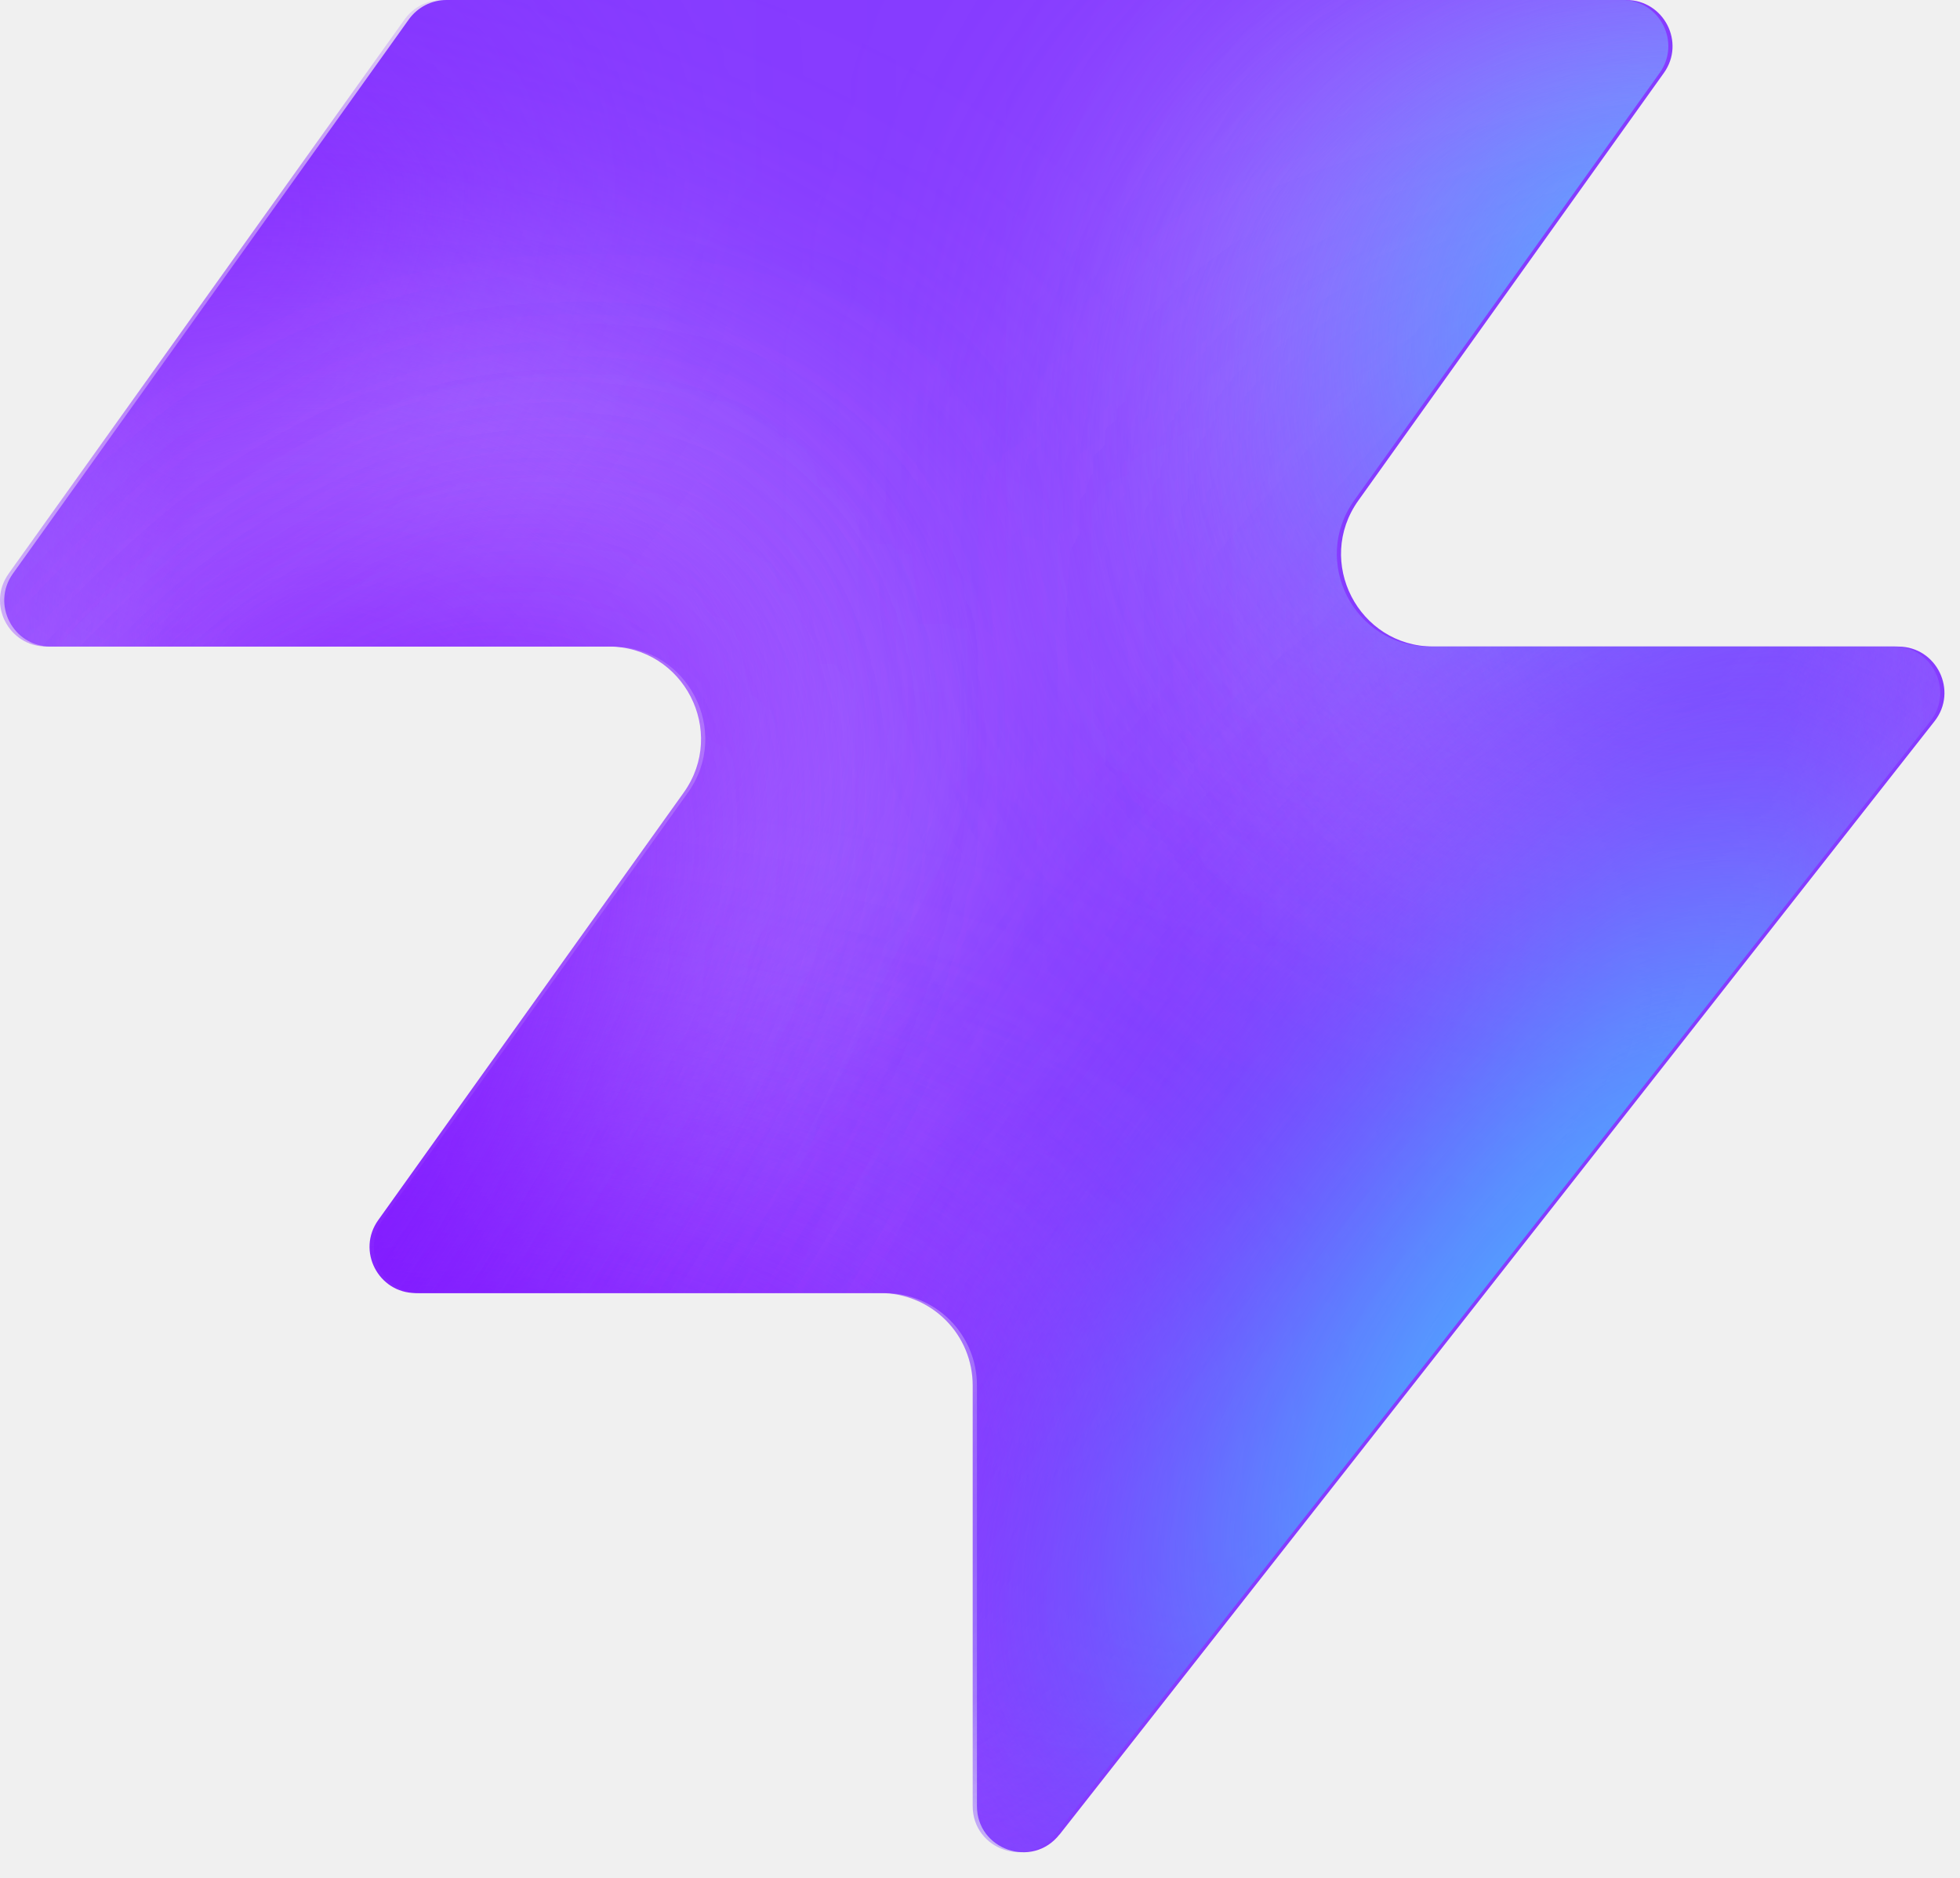
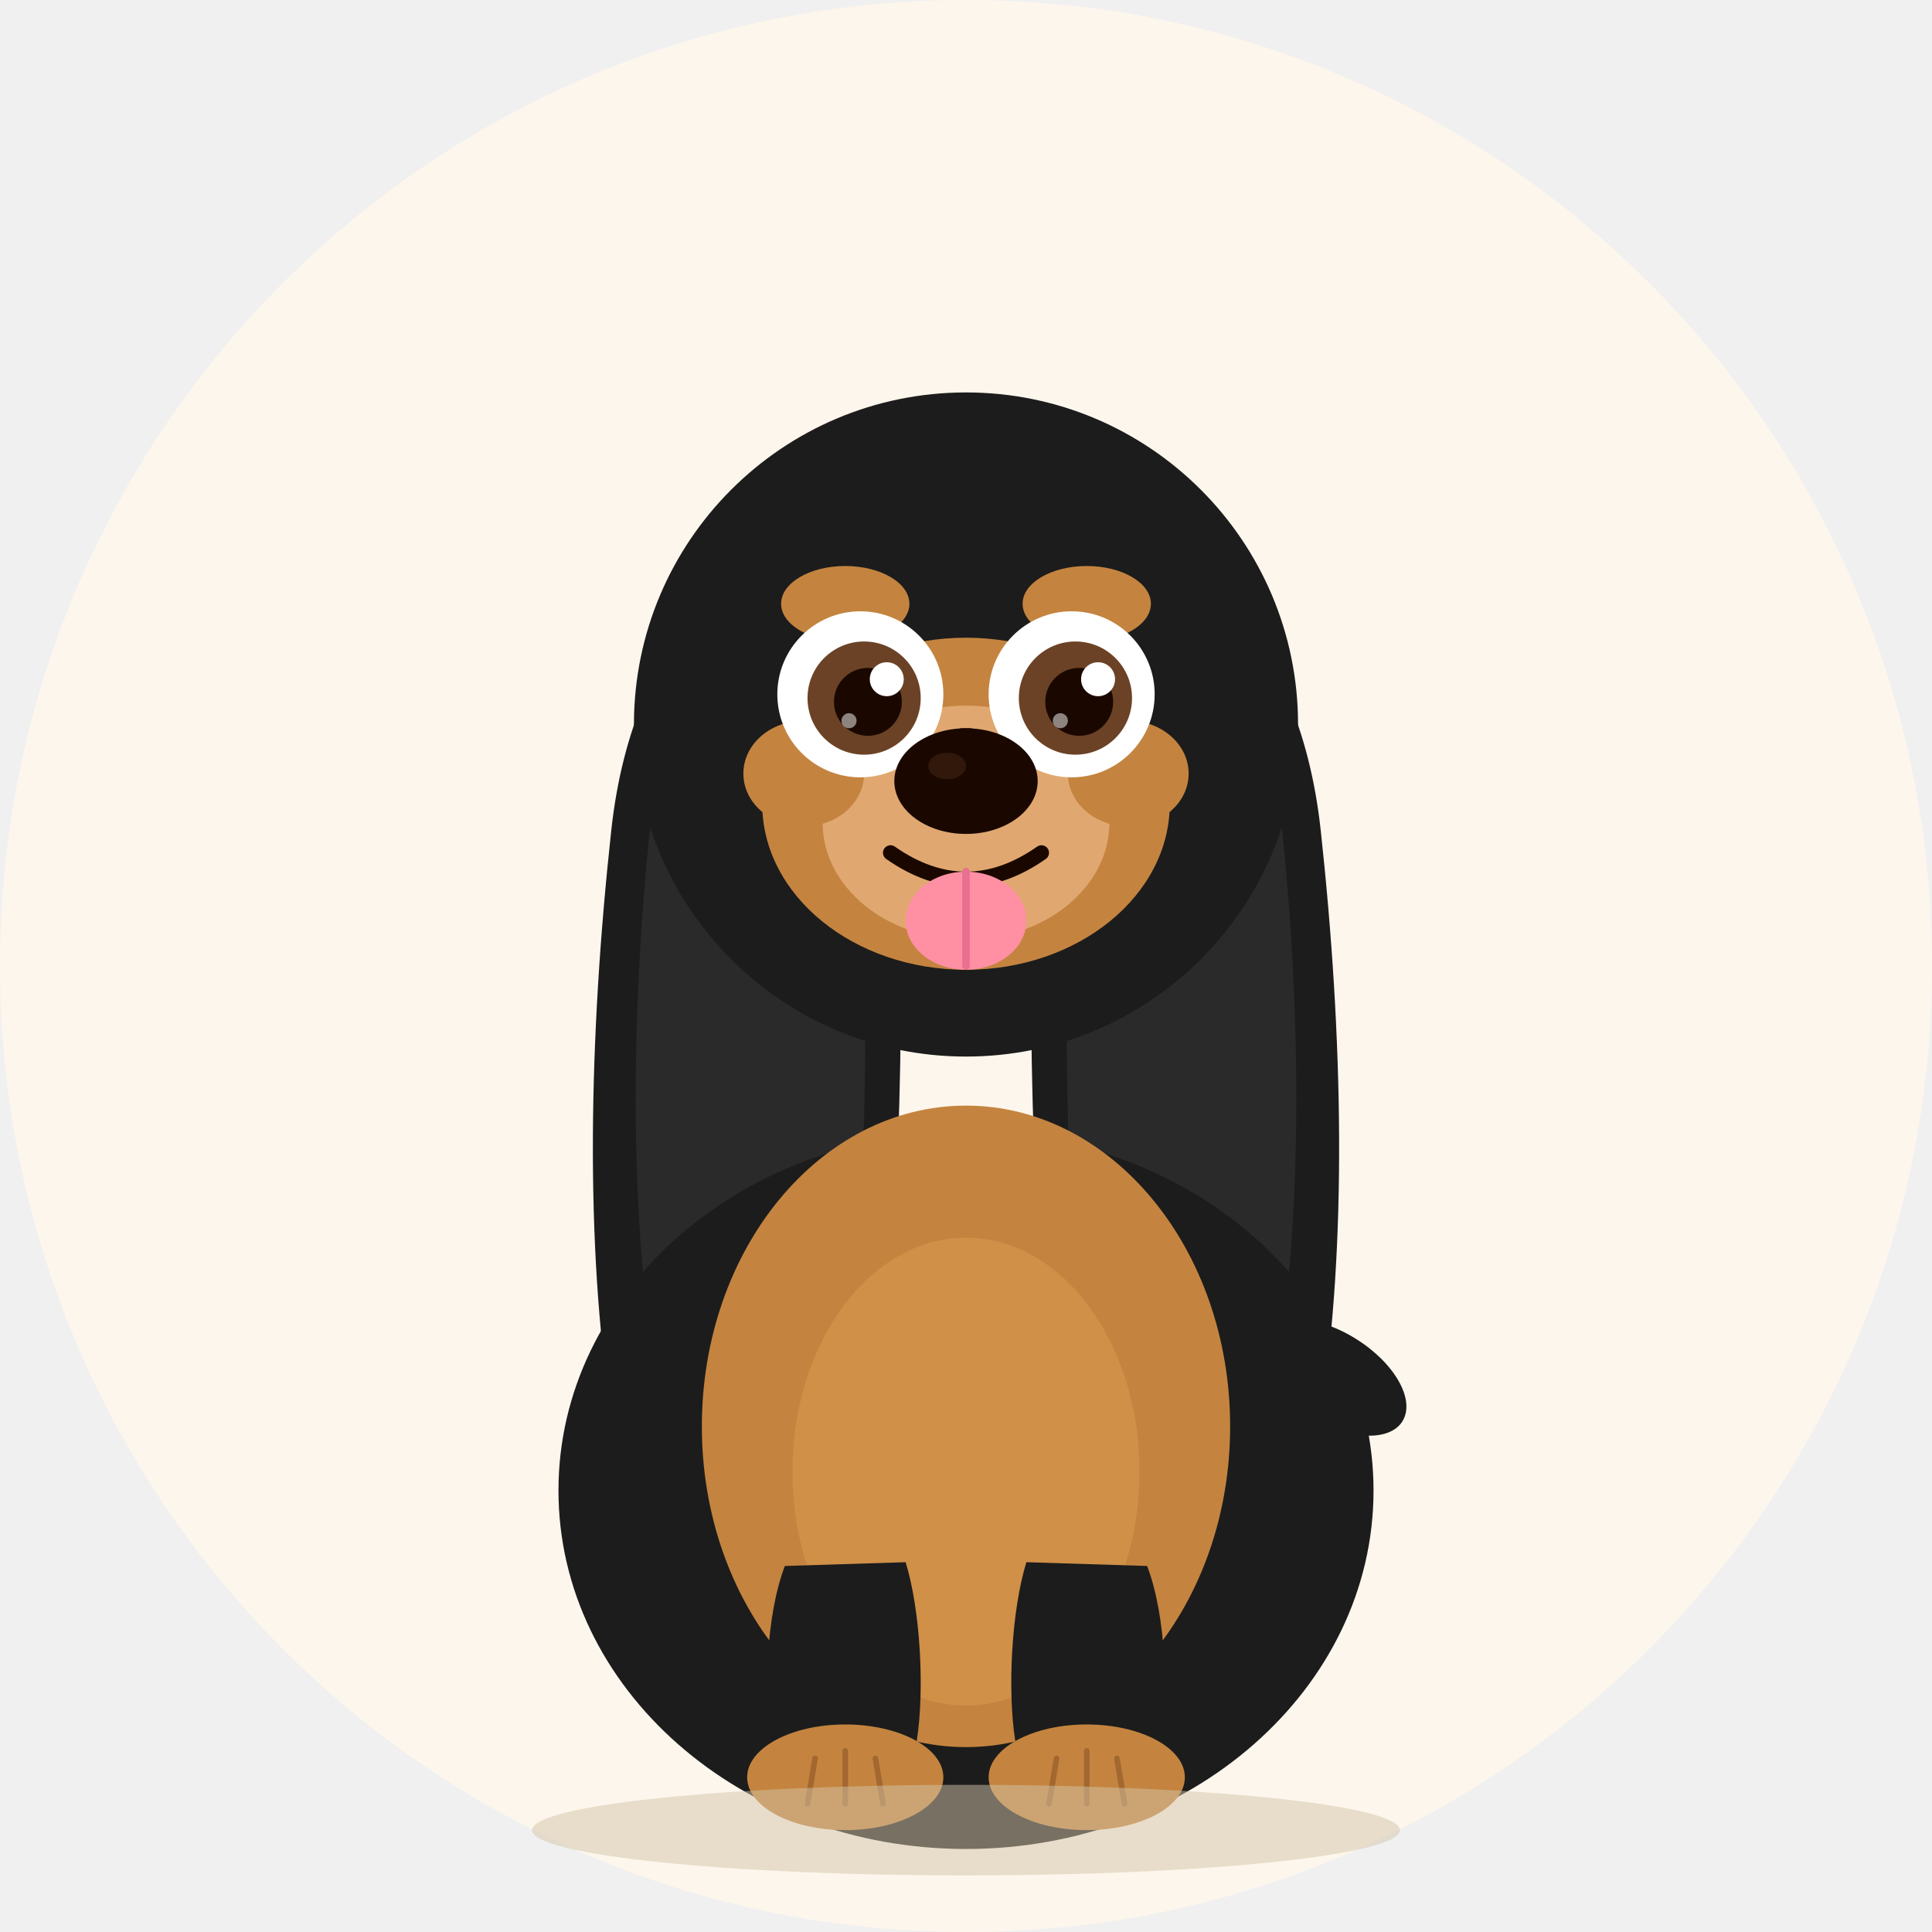
- <svg xmlns="http://www.w3.org/2000/svg" width="48" height="46" fill="none" viewBox="0 0 48 46">
-   <path fill="#863bff" d="M25.946 44.938c-.664.845-2.021.375-2.021-.698V33.937a2.26 2.26 0 0 0-2.262-2.262H10.287c-.92 0-1.456-1.04-.92-1.788l7.48-10.471c1.07-1.497 0-3.578-1.842-3.578H1.237c-.92 0-1.456-1.04-.92-1.788L10.013.474c.214-.297.556-.474.92-.474h28.894c.92 0 1.456 1.04.92 1.788l-7.48 10.471c-1.07 1.498 0 3.579 1.842 3.579h11.377c.943 0 1.473 1.088.89 1.83L25.947 44.94z" style="fill:#863bff;fill:color(display-p3 .525 .23 1);fill-opacity:1" />
-   <mask id="a" width="48" height="46" x="0" y="0" maskUnits="userSpaceOnUse" style="mask-type:alpha">
-     <path fill="#000" d="M25.842 44.938c-.664.844-2.021.375-2.021-.698V33.937a2.26 2.26 0 0 0-2.262-2.262H10.183c-.92 0-1.456-1.04-.92-1.788l7.48-10.471c1.07-1.498 0-3.579-1.842-3.579H1.133c-.92 0-1.456-1.04-.92-1.787L9.91.473c.214-.297.556-.474.92-.474h28.894c.92 0 1.456 1.04.92 1.788l-7.48 10.471c-1.07 1.498 0 3.578 1.842 3.578h11.377c.943 0 1.473 1.088.89 1.832L25.843 44.94z" style="fill:#000;fill-opacity:1" />
-   </mask>
-   <g mask="url(#a)">
-     <g filter="url(#b)">
-       <ellipse cx="5.508" cy="14.704" fill="#ede6ff" rx="5.508" ry="14.704" style="fill:#ede6ff;fill:color(display-p3 .927 .903 1);fill-opacity:1" transform="matrix(.00324 1 1 -.00324 -4.47 31.516)" />
-     </g>
-     <g filter="url(#c)">
-       <ellipse cx="10.399" cy="29.851" fill="#ede6ff" rx="10.399" ry="29.851" style="fill:#ede6ff;fill:color(display-p3 .927 .903 1);fill-opacity:1" transform="matrix(.00324 1 1 -.00324 -39.328 7.883)" />
-     </g>
-     <g filter="url(#d)">
-       <ellipse cx="5.508" cy="30.487" fill="#7e14ff" rx="5.508" ry="30.487" style="fill:#7e14ff;fill:color(display-p3 .492 .077 1);fill-opacity:1" transform="rotate(89.814 -25.913 -14.639)scale(1 -1)" />
-     </g>
-     <g filter="url(#e)">
-       <ellipse cx="5.508" cy="30.599" fill="#7e14ff" rx="5.508" ry="30.599" style="fill:#7e14ff;fill:color(display-p3 .492 .077 1);fill-opacity:1" transform="rotate(89.814 -32.644 -3.334)scale(1 -1)" />
-     </g>
-     <g filter="url(#f)">
-       <ellipse cx="5.508" cy="30.599" fill="#7e14ff" rx="5.508" ry="30.599" style="fill:#7e14ff;fill:color(display-p3 .492 .077 1);fill-opacity:1" transform="matrix(.00324 1 1 -.00324 -34.34 30.47)" />
-     </g>
-     <g filter="url(#g)">
-       <ellipse cx="14.072" cy="22.078" fill="#ede6ff" rx="14.072" ry="22.078" style="fill:#ede6ff;fill:color(display-p3 .927 .903 1);fill-opacity:1" transform="rotate(93.35 24.506 48.493)scale(-1 1)" />
-     </g>
-     <g filter="url(#h)">
-       <ellipse cx="3.47" cy="21.501" fill="#7e14ff" rx="3.47" ry="21.501" style="fill:#7e14ff;fill:color(display-p3 .492 .077 1);fill-opacity:1" transform="rotate(89.009 28.708 47.59)scale(-1 1)" />
-     </g>
-     <g filter="url(#i)">
-       <ellipse cx="3.47" cy="21.501" fill="#7e14ff" rx="3.47" ry="21.501" style="fill:#7e14ff;fill:color(display-p3 .492 .077 1);fill-opacity:1" transform="rotate(89.009 28.708 47.59)scale(-1 1)" />
-     </g>
-     <g filter="url(#j)">
-       <ellipse cx=".387" cy="8.972" fill="#7e14ff" rx="4.407" ry="29.108" style="fill:#7e14ff;fill:color(display-p3 .492 .077 1);fill-opacity:1" transform="rotate(39.51 .387 8.972)" />
-     </g>
-     <g filter="url(#k)">
-       <ellipse cx="47.523" cy="-6.092" fill="#7e14ff" rx="4.407" ry="29.108" style="fill:#7e14ff;fill:color(display-p3 .492 .077 1);fill-opacity:1" transform="rotate(37.892 47.523 -6.092)" />
-     </g>
-     <g filter="url(#l)">
-       <ellipse cx="41.412" cy="6.333" fill="#47bfff" rx="5.971" ry="9.665" style="fill:#47bfff;fill:color(display-p3 .28 .748 1);fill-opacity:1" transform="rotate(37.892 41.412 6.333)" />
-     </g>
-     <g filter="url(#m)">
-       <ellipse cx="-1.879" cy="38.332" fill="#7e14ff" rx="4.407" ry="29.108" style="fill:#7e14ff;fill:color(display-p3 .492 .077 1);fill-opacity:1" transform="rotate(37.892 -1.88 38.332)" />
-     </g>
-     <g filter="url(#n)">
-       <ellipse cx="-1.879" cy="38.332" fill="#7e14ff" rx="4.407" ry="29.108" style="fill:#7e14ff;fill:color(display-p3 .492 .077 1);fill-opacity:1" transform="rotate(37.892 -1.88 38.332)" />
-     </g>
-     <g filter="url(#o)">
-       <ellipse cx="35.651" cy="29.907" fill="#7e14ff" rx="4.407" ry="29.108" style="fill:#7e14ff;fill:color(display-p3 .492 .077 1);fill-opacity:1" transform="rotate(37.892 35.651 29.907)" />
-     </g>
-     <g filter="url(#p)">
-       <ellipse cx="38.418" cy="32.4" fill="#47bfff" rx="5.971" ry="15.297" style="fill:#47bfff;fill:color(display-p3 .28 .748 1);fill-opacity:1" transform="rotate(37.892 38.418 32.4)" />
-     </g>
-   </g>
-   <defs>
-     <filter id="b" width="60.045" height="41.654" x="-19.77" y="16.149" color-interpolation-filters="sRGB" filterUnits="userSpaceOnUse">
-       <feFlood flood-opacity="0" result="BackgroundImageFix" />
-       <feBlend in="SourceGraphic" in2="BackgroundImageFix" result="shape" />
-       <feGaussianBlur result="effect1_foregroundBlur_2002_17158" stdDeviation="7.659" />
-     </filter>
-     <filter id="c" width="90.34" height="51.437" x="-54.613" y="-7.533" color-interpolation-filters="sRGB" filterUnits="userSpaceOnUse">
-       <feFlood flood-opacity="0" result="BackgroundImageFix" />
-       <feBlend in="SourceGraphic" in2="BackgroundImageFix" result="shape" />
-       <feGaussianBlur result="effect1_foregroundBlur_2002_17158" stdDeviation="7.659" />
-     </filter>
-     <filter id="d" width="79.355" height="29.4" x="-49.64" y="2.03" color-interpolation-filters="sRGB" filterUnits="userSpaceOnUse">
-       <feFlood flood-opacity="0" result="BackgroundImageFix" />
-       <feBlend in="SourceGraphic" in2="BackgroundImageFix" result="shape" />
-       <feGaussianBlur result="effect1_foregroundBlur_2002_17158" stdDeviation="4.596" />
-     </filter>
-     <filter id="e" width="79.579" height="29.4" x="-45.045" y="20.029" color-interpolation-filters="sRGB" filterUnits="userSpaceOnUse">
-       <feFlood flood-opacity="0" result="BackgroundImageFix" />
-       <feBlend in="SourceGraphic" in2="BackgroundImageFix" result="shape" />
-       <feGaussianBlur result="effect1_foregroundBlur_2002_17158" stdDeviation="4.596" />
-     </filter>
-     <filter id="f" width="79.579" height="29.4" x="-43.513" y="21.178" color-interpolation-filters="sRGB" filterUnits="userSpaceOnUse">
-       <feFlood flood-opacity="0" result="BackgroundImageFix" />
-       <feBlend in="SourceGraphic" in2="BackgroundImageFix" result="shape" />
-       <feGaussianBlur result="effect1_foregroundBlur_2002_17158" stdDeviation="4.596" />
-     </filter>
-     <filter id="g" width="74.749" height="58.852" x="15.756" y="-17.901" color-interpolation-filters="sRGB" filterUnits="userSpaceOnUse">
-       <feFlood flood-opacity="0" result="BackgroundImageFix" />
-       <feBlend in="SourceGraphic" in2="BackgroundImageFix" result="shape" />
-       <feGaussianBlur result="effect1_foregroundBlur_2002_17158" stdDeviation="7.659" />
-     </filter>
-     <filter id="h" width="61.377" height="25.362" x="23.548" y="2.284" color-interpolation-filters="sRGB" filterUnits="userSpaceOnUse">
-       <feFlood flood-opacity="0" result="BackgroundImageFix" />
-       <feBlend in="SourceGraphic" in2="BackgroundImageFix" result="shape" />
-       <feGaussianBlur result="effect1_foregroundBlur_2002_17158" stdDeviation="4.596" />
-     </filter>
-     <filter id="i" width="61.377" height="25.362" x="23.548" y="2.284" color-interpolation-filters="sRGB" filterUnits="userSpaceOnUse">
-       <feFlood flood-opacity="0" result="BackgroundImageFix" />
-       <feBlend in="SourceGraphic" in2="BackgroundImageFix" result="shape" />
-       <feGaussianBlur result="effect1_foregroundBlur_2002_17158" stdDeviation="4.596" />
-     </filter>
-     <filter id="j" width="56.045" height="63.649" x="-27.636" y="-22.853" color-interpolation-filters="sRGB" filterUnits="userSpaceOnUse">
-       <feFlood flood-opacity="0" result="BackgroundImageFix" />
-       <feBlend in="SourceGraphic" in2="BackgroundImageFix" result="shape" />
-       <feGaussianBlur result="effect1_foregroundBlur_2002_17158" stdDeviation="4.596" />
-     </filter>
-     <filter id="k" width="54.814" height="64.646" x="20.116" y="-38.415" color-interpolation-filters="sRGB" filterUnits="userSpaceOnUse">
-       <feFlood flood-opacity="0" result="BackgroundImageFix" />
-       <feBlend in="SourceGraphic" in2="BackgroundImageFix" result="shape" />
-       <feGaussianBlur result="effect1_foregroundBlur_2002_17158" stdDeviation="4.596" />
-     </filter>
-     <filter id="l" width="33.541" height="35.313" x="24.641" y="-11.323" color-interpolation-filters="sRGB" filterUnits="userSpaceOnUse">
-       <feFlood flood-opacity="0" result="BackgroundImageFix" />
-       <feBlend in="SourceGraphic" in2="BackgroundImageFix" result="shape" />
-       <feGaussianBlur result="effect1_foregroundBlur_2002_17158" stdDeviation="4.596" />
-     </filter>
-     <filter id="m" width="54.814" height="64.646" x="-29.286" y="6.009" color-interpolation-filters="sRGB" filterUnits="userSpaceOnUse">
-       <feFlood flood-opacity="0" result="BackgroundImageFix" />
-       <feBlend in="SourceGraphic" in2="BackgroundImageFix" result="shape" />
-       <feGaussianBlur result="effect1_foregroundBlur_2002_17158" stdDeviation="4.596" />
-     </filter>
-     <filter id="n" width="54.814" height="64.646" x="-29.286" y="6.009" color-interpolation-filters="sRGB" filterUnits="userSpaceOnUse">
-       <feFlood flood-opacity="0" result="BackgroundImageFix" />
-       <feBlend in="SourceGraphic" in2="BackgroundImageFix" result="shape" />
-       <feGaussianBlur result="effect1_foregroundBlur_2002_17158" stdDeviation="4.596" />
-     </filter>
-     <filter id="o" width="54.814" height="64.646" x="8.244" y="-2.416" color-interpolation-filters="sRGB" filterUnits="userSpaceOnUse">
-       <feFlood flood-opacity="0" result="BackgroundImageFix" />
-       <feBlend in="SourceGraphic" in2="BackgroundImageFix" result="shape" />
-       <feGaussianBlur result="effect1_foregroundBlur_2002_17158" stdDeviation="4.596" />
-     </filter>
-     <filter id="p" width="39.409" height="43.623" x="18.713" y="10.588" color-interpolation-filters="sRGB" filterUnits="userSpaceOnUse">
-       <feFlood flood-opacity="0" result="BackgroundImageFix" />
-       <feBlend in="SourceGraphic" in2="BackgroundImageFix" result="shape" />
-       <feGaussianBlur result="effect1_foregroundBlur_2002_17158" stdDeviation="4.596" />
-     </filter>
-   </defs>
+ <svg xmlns="http://www.w3.org/2000/svg" viewBox="0 0 512 512">
+   <circle cx="256" cy="256" r="256" fill="#FDF6EC" />
+   <path d="M214 148 C200 145 168 165 162 220 C156 275 155 330 162 375 C167 405 180 420 198 418 C216 416 228 400 232 372 C238 335 240 275 238 218 C237 178 226 151 214 148 Z" fill="#1C1C1C" />
+   <path d="M212 158 C202 156 177 173 172 222 C167 272 167 325 174 365 C179 390 189 402 202 401 C212 400 220 390 224 368 C229 336 230 280 229 226 C228 190 220 160 212 158 Z" fill="#2a2a2a" />
+   <path d="M298 148 C312 145 344 165 350 220 C356 275 357 330 350 375 C345 405 332 420 314 418 C296 416 284 400 280 372 C274 335 272 275 274 218 C275 178 286 151 298 148 Z" fill="#1C1C1C" />
+   <path d="M300 158 C310 156 335 173 340 222 C345 272 345 325 338 365 C333 390 323 402 310 401 C300 400 292 390 288 368 C283 336 282 280 283 226 C284 190 292 160 300 158 Z" fill="#2a2a2a" />
+   <ellipse cx="256" cy="395" rx="108" ry="95" fill="#1C1C1C" />
+   <ellipse cx="256" cy="378" rx="70" ry="85" fill="#C4843F" />
+   <ellipse cx="256" cy="390" rx="46" ry="62" fill="#D9974E" opacity="0.6" />
+   <path d="M208 415 C203 428 202 450 205 465 C207 474 216 480 226 479 C236 478 242 471 243 461 C245 448 244 427 240 414 Z" fill="#1C1C1C" />
+   <path d="M304 415 C309 428 310 450 307 465 C305 474 296 480 286 479 C276 478 270 471 269 461 C267 448 268 427 272 414 Z" fill="#1C1C1C" />
+   <ellipse cx="224" cy="471" rx="26" ry="14" fill="#C4843F" />
+   <ellipse cx="288" cy="471" rx="26" ry="14" fill="#C4843F" />
+   <line x1="216" y1="466" x2="214" y2="478" stroke="#A36830" stroke-width="1.5" stroke-linecap="round" />
+   <line x1="224" y1="464" x2="224" y2="478" stroke="#A36830" stroke-width="1.5" stroke-linecap="round" />
+   <line x1="232" y1="466" x2="234" y2="478" stroke="#A36830" stroke-width="1.5" stroke-linecap="round" />
+   <line x1="280" y1="466" x2="278" y2="478" stroke="#A36830" stroke-width="1.5" stroke-linecap="round" />
+   <line x1="288" y1="464" x2="288" y2="478" stroke="#A36830" stroke-width="1.5" stroke-linecap="round" />
+   <line x1="296" y1="466" x2="298" y2="478" stroke="#A36830" stroke-width="1.5" stroke-linecap="round" />
+   <circle cx="256" cy="192" r="88" fill="#1C1C1C" />
+   <ellipse cx="224" cy="160" rx="17" ry="10" fill="#C4843F" />
+   <ellipse cx="288" cy="160" rx="17" ry="10" fill="#C4843F" />
+   <ellipse cx="256" cy="213" rx="54" ry="44" fill="#C4843F" />
+   <ellipse cx="256" cy="218" rx="38" ry="31" fill="#E0A870" />
+   <ellipse cx="213" cy="205" rx="16" ry="14" fill="#C4843F" />
+   <ellipse cx="299" cy="205" rx="16" ry="14" fill="#C4843F" />
+   <circle cx="228" cy="184" r="22" fill="#FFFFFF" />
+   <circle cx="229" cy="185" r="15" fill="#6B4226" />
+   <circle cx="230" cy="186" r="9" fill="#1a0800" />
+   <circle cx="235" cy="180" r="4.5" fill="#FFFFFF" />
+   <circle cx="225" cy="191" r="2" fill="#FFFFFF" opacity="0.5" />
+   <circle cx="284" cy="184" r="22" fill="#FFFFFF" />
+   <circle cx="285" cy="185" r="15" fill="#6B4226" />
+   <circle cx="286" cy="186" r="9" fill="#1a0800" />
+   <circle cx="291" cy="180" r="4.5" fill="#FFFFFF" />
+   <circle cx="281" cy="191" r="2" fill="#FFFFFF" opacity="0.5" />
+   <ellipse cx="256" cy="207" rx="19" ry="14" fill="#1a0800" />
+   <line x1="256" y1="193" x2="256" y2="207" stroke="#1a0800" stroke-width="3" />
+   <ellipse cx="251" cy="203" rx="5" ry="3.5" fill="#3a2010" opacity="0.7" />
+   <path d="M236 226 Q256 240 276 226" fill="none" stroke="#1a0800" stroke-width="4" stroke-linecap="round" />
+   <ellipse cx="256" cy="244" rx="16" ry="13" fill="#FF8FA3" />
+   <line x1="256" y1="231" x2="256" y2="256" stroke="#E87090" stroke-width="2" stroke-linecap="round" />
+   <ellipse cx="353" cy="365" rx="22" ry="12" fill="#1C1C1C" transform="rotate(32 353 365)" />
+   <ellipse cx="256" cy="485" rx="115" ry="12" fill="#D4C4A8" opacity="0.5" />
</svg>
